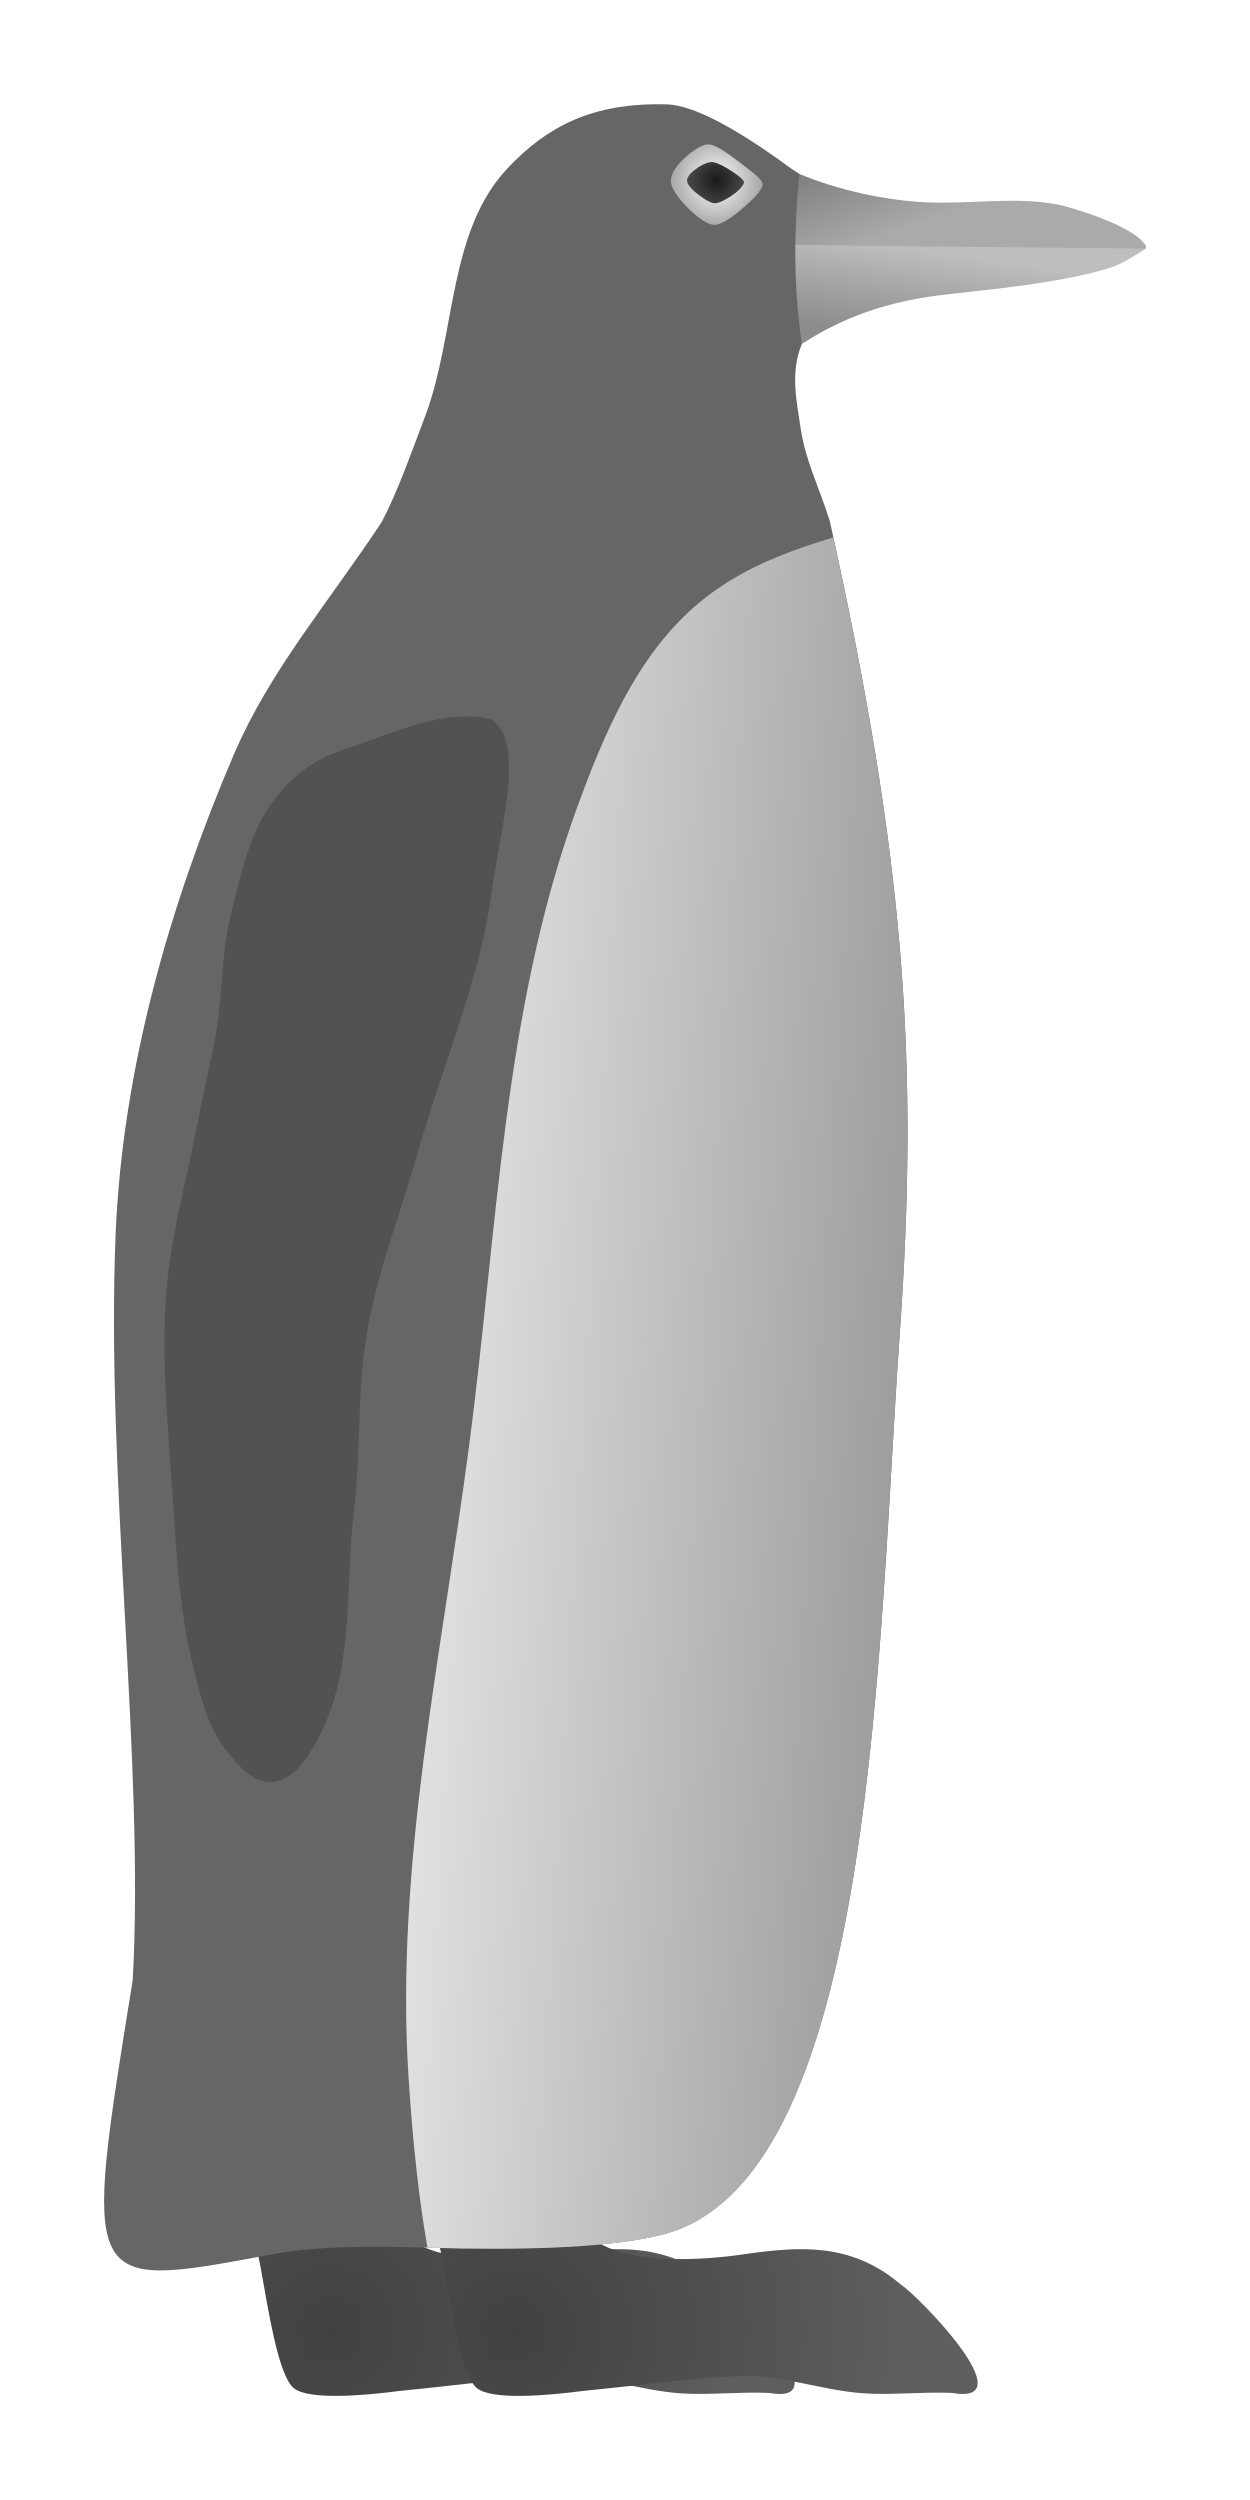
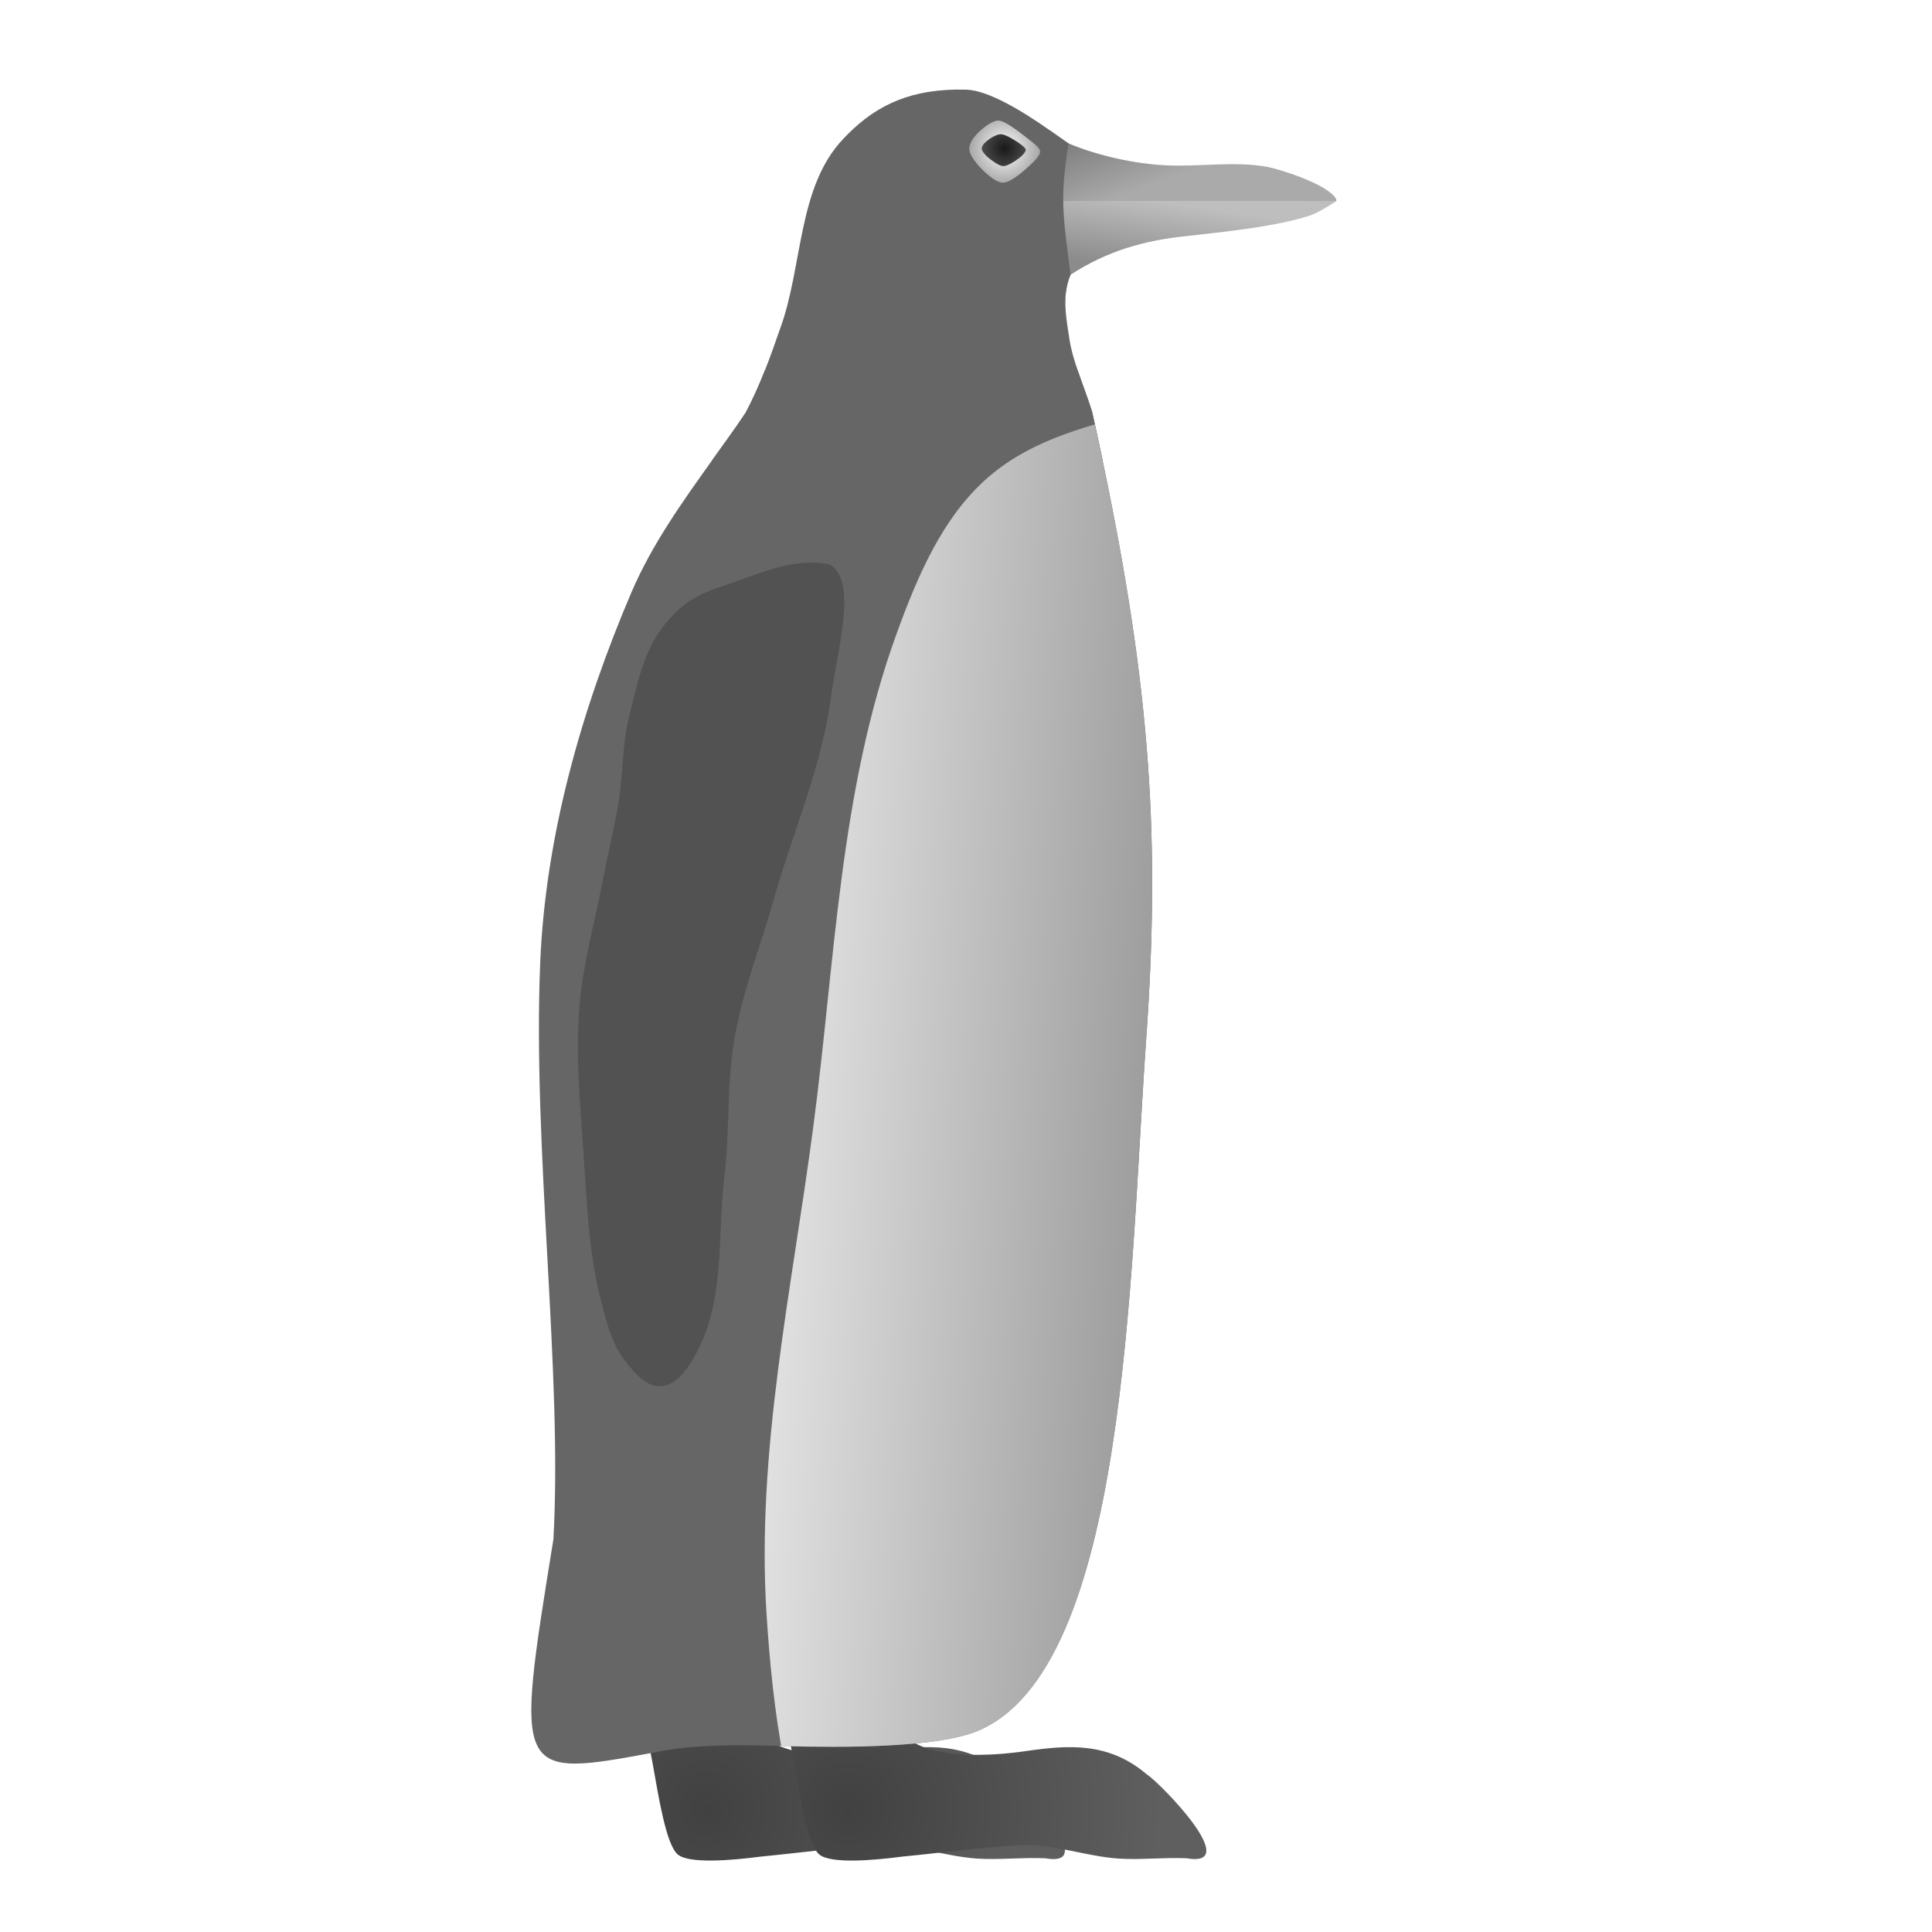
- <svg xmlns="http://www.w3.org/2000/svg" version="1.2" viewBox="0 0 600 1200" width="600" height="1200">
-   <defs>
+ <svg xmlns="http://www.w3.org/2000/svg" xmlns:xlink="http://www.w3.org/1999/xlink" version="1.2" viewBox="0 0 1200 1200" width="1200" height="1200" id="svg62">
+   <defs id="defs42">
+     <linearGradient id="linearGradient1082" x1="451.8" y1="164.6" x2="457.9" y2="122.3" gradientUnits="userSpaceOnUse" spreadMethod="pad">
+       <stop offset="0" stop-color="#8c8c8c" id="stop1078" />
+       <stop offset="1" stop-color="#bebebe" id="stop1080" />
+     </linearGradient>
    <radialGradient id="g1" cx="158.9" cy="1118.1" r="194.7" gradientUnits="userSpaceOnUse">
-       <stop offset="0" stop-color="#414141" />
-       <stop offset="1" stop-color="#5e5e5e" />
+       <stop offset="0" stop-color="#414141" id="stop4" />
+       <stop offset="1" stop-color="#5e5e5e" id="stop6" />
    </radialGradient>
-     <linearGradient id="g2" x1="451.8" y1="164.6" x2="457.9" y2="122.3" gradientUnits="userSpaceOnUse">
-       <stop offset="0" stop-color="#8c8c8c" />
-       <stop offset="1" stop-color="#bebebe" />
+     <linearGradient id="g2" x1="451.8" y1="164.6" x2="457.9" y2="122.3" gradientUnits="userSpaceOnUse" xlink:href="#linearGradient1082">
+       <stop offset="0" stop-color="#8c8c8c" id="stop9" />
+       <stop offset="1" stop-color="#bebebe" id="stop11" />
    </linearGradient>
    <linearGradient id="g3" x1="467.1" y1="45.9" x2="483.8" y2="91.7" gradientUnits="userSpaceOnUse">
-       <stop offset="0" stop-color="#787878" />
-       <stop offset="1" stop-color="#aaaaaa" />
+       <stop offset="0" stop-color="#787878" id="stop14" />
+       <stop offset="1" stop-color="#aaaaaa" id="stop16" />
    </linearGradient>
    <radialGradient id="g4" cx="246.8" cy="1118.1" r="194.6" gradientUnits="userSpaceOnUse">
-       <stop offset="0" stop-color="#414141" />
-       <stop offset="1" stop-color="#5f5f5f" />
+       <stop offset="0" stop-color="#414141" id="stop19" />
+       <stop offset="1" stop-color="#5f5f5f" id="stop21" />
    </radialGradient>
    <radialGradient id="g5" cx="343.9" cy="86.9" r="26.1" gradientUnits="userSpaceOnUse">
-       <stop offset="0" stop-color="#ffffff" />
-       <stop offset="1" stop-color="#969696" />
+       <stop offset="0" stop-color="#ffffff" id="stop24" />
+       <stop offset="1" stop-color="#969696" id="stop26" />
    </radialGradient>
    <radialGradient id="g6" cx="343.9" cy="86.5" r="14.1" gradientUnits="userSpaceOnUse">
-       <stop offset="0" stop-color="#19191a" />
-       <stop offset="1" stop-color="#4b4b4b" />
+       <stop offset="0" stop-color="#19191a" id="stop29" />
+       <stop offset="1" stop-color="#4b4b4b" id="stop31" />
    </radialGradient>
    <clipPath clipPathUnits="userSpaceOnUse" id="cp1">
-       <path d="m181.09 250.08c-25.66 38.95-51.93 71.01-68.81 111.11-30.71 72.92-53.51 151.35-56.88 230.24-4.69 116.1 13.78 254.56 8.02 358.16-24.02 148.51-26.24 149.16 64.37 133.04 23.31-4.85 51.36-4.5 79.93-3.66 35.03 1.01 94.73 1.11 119.86-9.51 92.7-39.14 93.93-283.24 104.28-428.44 9.37-131.64 2.39-228.74-33.62-390.94-42.17 3.69-163.56 2.6-217.15 0z" />
+       <path d="m 181.09,250.08 c -25.66,38.95 -51.93,71.01 -68.81,111.11 -30.71,72.92 -53.51,151.35 -56.88,230.24 -4.69,116.1 13.78,254.56 8.02,358.16 -24.02,148.51 -26.24,149.16 64.37,133.04 23.31,-4.85 51.36,-4.5 79.93,-3.66 35.03,1.01 94.73,1.11 119.86,-9.51 92.7,-39.14 93.93,-283.24 104.28,-428.44 9.37,-131.64 2.39,-228.74 -33.62,-390.94 -42.17,3.69 -163.56,2.6 -217.15,0 z" id="path34" />
    </clipPath>
    <linearGradient id="g7" x1="150" y1="268.5" x2="513" y2="290.4" gradientUnits="userSpaceOnUse">
-       <stop offset="0" stop-color="#fafafa" />
-       <stop offset="1" stop-color="#8c8c8c" />
+       <stop offset="0" stop-color="#fafafa" id="stop37" />
+       <stop offset="1" stop-color="#8c8c8c" id="stop39" />
    </linearGradient>
  </defs>
-   <style>
+   <style id="style44">
		.s0 { fill: #525252 } 
		.s1 { fill: url(#g1) } 
		.s2 { fill: url(#g2) } 
		.s3 { fill: url(#g3) } 
		.s4 { fill: url(#g4) } 
		.s5 { fill: #666666 } 
		.s6 { fill: url(#g5) } 
		.s7 { fill: url(#g6) } 
		.s8 { fill: url(#g7) } 
	</style>
-   <path id="Flipper_Back" class="s0" d="m216.3 710.4c2.1 28.8 2.8 57.8 10.3 85.9 3 11.5 5.9 23.8 13.9 33.5 4.7 5.7 10.8 13.5 18.7 13.2 8.9-0.3 14.9-9.1 19-15.9 17.7-30.2 13-67.3 17-101.1 3.2-26 1.2-52.6 5.9-78.4 4.6-26.4 14.7-51.7 22-77.6 10.8-38.5 27.7-75.9 32.2-115.5 5.2-31.3 13.2-61.6-0.9-70.8-20-4.7-41.7 5.9-61.5 12.6-15.4 4.9-23.3 11.3-30.8 20.6-12 14.6-15.5 33.5-20 51-4 16.1-3.4 32.8-6.2 49-2.4 15.1-6.1 30-8.9 44.9-4.5 23-10.9 45.6-12.8 68.9-2.1 26.4 0.2 53.2 2.1 79.7z" />
-   <path id="Foot_Back" class="s1" d="m125.3 1089.5c3.5 19.2 8.2 50.6 15.7 56.8 7.1 5.9 33.8 3.6 51.3 1.3 25.9-2.5 53.9-6.4 74.5-7.1 20.3-0.7 39.8 6.9 59.9 8.3 14.1 0.9 27.7-0.8 42.4-0.2 35.8 6.3-17.1-47.4-24.6-52.1-24.1-20.4-49.2-18.2-75.7-14.4-20.7 3-55.3 5-72.1-7.3-7.7-5.7-10.7-17.8-13.6-28.6-10.4-39.1 17.7-90.3 6.5-123.6-9.7-24.6-21.9-22.2-37.7-19.7-23.4 3.6-36.4 13.3-44.7 30.2-11.5 23.6 0 53.5 2.8 80 3 25.8 11.6 55.5 15.3 76.4z" />
-   <path id="Beak_Lower" class="s2" d="m320.1 114.6c37.3 29.7 37.2 30.1 64.8 50.5 23.2-15.2 46.7-21.4 71.5-24 26.5-2.9 56.2-6.1 76.6-12.6 5.8-1.9 12.2-6.1 17-9.2v-1.3c-69.9-1.2-163-3.4-229.9-3.4z" />
-   <path id="Beak_Upper" class="s3" d="m320.1 116.5c78.2 1.6 160.1 2.1 229.9 2.8 0 0 0-1.4-0.1-1.4-5.1-9.3-35.7-18.5-42.5-19.8-20.7-3.8-41.2 0-63.2-1-19.3-0.9-42.5-6-60.5-13.6-28.1 14.7-45.9 21.5-63.6 33z" />
-   <path id="Foot_Front" class="s4" d="m213.3 1089.5c3.4 19.2 8.1 50.6 15.6 56.8 7.1 5.9 33.9 3.6 51.3 1.3 26-2.5 53.9-6.4 74.5-7.1 20.3-0.7 39.8 6.9 59.9 8.3 14.1 0.9 27.7-0.8 42.3-0.2 35.9 6.3-17-47.4-24.6-52.1-24-20.4-49.1-18.2-75.6-14.4-20.5 3-55.3 5-72.1-7.3-7.7-5.7-10.7-17.8-13.6-28.6-10.3-39.1 17.8-90.3 6.6-123.6-9.8-24.6-22-22.2-37.8-19.7-23.4 3.6-36.4 13.3-44.6 30.2-11.5 23.6-0.3 53.5 2.8 80 3.1 25.8 11.5 55.5 15.3 76.4z" />
-   <path id="Head_Base" class="s5" d="m183.2 250.6c0 0 61.4 64 111 64.4 44.9-0.4 104.1-64.9 104.1-64.9-4.9-15.7-11.6-28.8-13.9-44-2-13.5-5.2-27.5 0.5-41-4.3-28.5-3.7-56.9-1.2-81.6-4.4-2.7-8.1-5.7-11.9-8.3-16-11.3-37.8-24.7-51.6-25.1-35.8-1-57.7 10.6-76.5 30.6-28.6 30.2-24.9 79.2-39.3 118.2-6.6 17.4-13.3 36.7-21.2 51.7z" />
-   <g id="Eye_Front">
-     <path id="Eye_Base" class="s6" d="m340.3 69.3c-3.8-0.3-10.3 4.9-13.5 8.3-3.1 3.3-4.8 6.5-4.8 9.3 0.1 2.7 2 6 5.6 10.2 3.6 4.1 10.7 10.7 15.1 10.8 4.3 0.2 11.8-6 16.1-10 4.4-3.9 7.6-7.6 7.2-9.7-0.3-2.2-4.5-5.3-9.3-9-4.7-3.6-12.5-9.7-16.4-9.9z" />
-     <path id="Eye_Cornea" class="s7" d="m341.8 77.8c-2.7-0.1-6.8 2.4-8.9 4.2-2.1 1.7-3.2 3.4-3.1 4.8 0 1.3 1.2 2.9 3.5 5.1 2.5 2.1 7.1 5.6 9.8 5.7 2.7 0 7.8-3.3 10.3-5.3 2.5-2 3.8-4 3.7-5-0.2-1-2.2-2.7-4.9-4.5-2.8-1.9-7.7-4.9-10.4-5z" />
+   <path id="Flipper_Back" class="s0" d="m 216.3,710.4 c 2.1,28.8 2.8,57.8 10.3,85.9 3,11.5 5.9,23.8 13.9,33.5 4.7,5.7 10.8,13.5 18.7,13.2 8.9,-0.3 14.9,-9.1 19,-15.9 17.7,-30.2 13,-67.3 17,-101.1 3.2,-26 1.2,-52.6 5.9,-78.4 4.6,-26.4 14.7,-51.7 22,-77.6 10.8,-38.5 27.7,-75.9 32.2,-115.5 5.2,-31.3 13.2,-61.6 -0.9,-70.8 -20,-4.7 -41.7,5.9 -61.5,12.6 -15.4,4.9 -23.3,11.3 -30.8,20.6 -12,14.6 -15.5,33.5 -20,51 -4,16.1 -3.4,32.8 -6.2,49 -2.4,15.1 -6.1,30 -8.9,44.9 -4.5,23 -10.9,45.6 -12.8,68.9 -2.1,26.4 0.2,53.2 2.1,79.7 z" transform="matrix(0.9999368,0,0,1.000004,280.0348,5.586516)" />
+   <path id="Foot_Back" class="s1" d="m 125.3,1089.5 c 3.5,19.2 8.2,50.6 15.7,56.8 7.1,5.9 33.8,3.6 51.3,1.3 25.9,-2.5 53.9,-6.4 74.5,-7.1 20.3,-0.7 39.8,6.9 59.9,8.3 14.1,0.9 27.7,-0.8 42.4,-0.2 35.8,6.3 -17.1,-47.4 -24.6,-52.1 -24.1,-20.4 -49.2,-18.2 -75.7,-14.4 -20.7,3 -55.3,5 -72.1,-7.3 -7.7,-5.7 -10.7,-17.8 -13.6,-28.6 -10.4,-39.1 17.7,-90.3 6.5,-123.6 -9.7,-24.6 -21.9,-22.2 -37.7,-19.7 -23.4,3.6 -36.4,13.3 -44.7,30.2 -11.5,23.6 0,53.5 2.8,80 3,25.8 11.6,55.5 15.3,76.4 z" style="fill:url(#g1)" transform="matrix(0.9999368,0,0,1.000004,280.0348,5.586516)" />
+   <path id="Beak_Lower" style="display:inline;fill:url(#g2)" class="s2" d="m 495.528,117.089 c -56.482,0.038 -103.256,2.331 -155.541,0.912 7.828,32.904 12.783,43.733 42.102,57.857 0.451,-3.605 1.31,-7.204 2.811,-10.758 23.2,-15.2 46.701,-21.4 71.501,-24 26.5,-2.9 56.201,-6.1 76.601,-12.6 5.8,-1.9 12.199,-6.101 16.999,-9.201 l -0.1,-1.299 c -18.713,-0.715 -36.743,-0.941 -54.373,-0.912 z" transform="matrix(0.9999368,0,0,1.000004,280.0348,5.586516)" />
+   <path id="Beak_Upper" style="fill:url(#g3)" class="s3" d="m 371.799,75.2 c -18.199,14.547 -28.8,32.748 -31.813,44.1 70.031,0.103 145.846,-0.384 210.013,0 0,0 3.8e-4,-1.299 -0.1,-1.299 -5.1,-9.3 -35.701,-18.6 -42.501,-19.9 -20.7,-3.8 -41.199,2e-6 -63.199,-1 -19.3,-0.9 -42.5,-6.001 -60.5,-13.601 -0.068,0.034 -11.848,-8.341 -11.901,-8.3 z" transform="matrix(0.9999368,0,0,1.000004,280.0348,5.586516)" />
+   <path id="Foot_Front" class="s4" d="m 213.3,1089.5 c 3.4,19.2 8.1,50.6 15.6,56.8 7.1,5.9 33.9,3.6 51.3,1.3 26,-2.5 53.9,-6.4 74.5,-7.1 20.3,-0.7 39.8,6.9 59.9,8.3 14.1,0.9 27.7,-0.8 42.3,-0.2 35.9,6.3 -17,-47.4 -24.6,-52.1 -24,-20.4 -49.1,-18.2 -75.6,-14.4 -20.5,3 -55.3,5 -72.1,-7.3 -7.7,-5.7 -10.7,-17.8 -13.6,-28.6 -10.3,-39.1 17.8,-90.3 6.6,-123.6 -9.8,-24.6 -22,-22.2 -37.8,-19.7 -23.4,3.6 -36.4,13.3 -44.6,30.2 -11.5,23.6 -0.3,53.5 2.8,80 3.1,25.8 11.5,55.5 15.3,76.4 z" style="fill:url(#g4)" transform="matrix(0.9999368,0,0,1.000004,280.0348,5.586516)" />
+   <path id="Head_Base" style="display:inline;fill:#666666" class="s5" d="m 313.647,50.06 c -31.973,0.524 -52.323,11.891 -69.948,30.641 -28.6,30.2 -24.899,79.199 -39.299,118.199 -3.032,8.742 -6.066,17.316 -9.307,25.514 -3.614,9.142 -7.486,17.836 -11.893,26.187 -6.958,10.532 -14.071,20.102 -21.089,29.937 0,0 92.492,65.169 130.287,65 37.796,-0.17 112.478,-65 112.478,-65 -1.631,-7.78 -3.333,-15.71 -5.11,-23.801 -0.483,-2.2 -0.971,-4.412 -1.465,-6.637 -2.639,-8.4 -6.076,-17.246 -8.948,-25.687 -2.169,-6.376 -4.016,-12.453 -4.953,-18.312 -1.474,-9.946 -3.574,-20.153 -2.311,-30.242 0.451,-3.605 1.31,-7.204 2.811,-10.758 -5.001,-39.16 -6.505,-48.203 -1.199,-81.599 -0.051,0.246 -8.101,-5.701 -11.901,-8.301 -16,-11.3 -37.799,-24.7 -51.599,-25.1 -2.237,-0.062 -4.422,-0.076 -6.553,-0.041 z" transform="matrix(0.9999368,0,0,1.000004,280.0351,5.58653)" />
+   <g id="Eye_Front" transform="matrix(0.9999368,0,0,1.000004,280.0348,5.586516)" style="display:inline">
+     <path id="Eye_Base" class="s6" d="m 340.3,69.3 c -3.8,-0.3 -10.3,4.9 -13.5,8.3 -3.1,3.3 -4.8,6.5 -4.8,9.3 0.1,2.7 2,6 5.6,10.2 3.6,4.1 10.7,10.7 15.1,10.8 4.3,0.2 11.8,-6 16.1,-10 4.4,-3.9 7.6,-7.6 7.2,-9.7 -0.3,-2.2 -4.5,-5.3 -9.3,-9 -4.7,-3.6 -12.5,-9.7 -16.4,-9.9 z" style="fill:url(#g5)" />
+     <path id="Eye_Cornea" class="s7" d="m 341.8,77.8 c -2.7,-0.1 -6.8,2.4 -8.9,4.2 -2.1,1.7 -3.2,3.4 -3.1,4.8 0,1.3 1.2,2.9 3.5,5.1 2.5,2.1 7.1,5.6 9.8,5.7 2.7,0 7.8,-3.3 10.3,-5.3 2.5,-2 3.8,-4 3.7,-5 -0.2,-1 -2.2,-2.7 -4.9,-4.5 -2.8,-1.9 -7.7,-4.9 -10.4,-5 z" style="fill:url(#g6)" />
  </g>
-   <path id="Torso" class="s5" d="m183.2 250.6c-25.7 38.9-53.5 71-70.9 111.4-31.1 72.8-53.5 151.4-56.8 230.3-4.8 116.1 14 254.6 8.2 358.2-24 148.5-24.4 148.6 64.1 132.1 23.3-4.8 51.4-4.5 79.9-3.7 35.1 1 94.6 1.2 119.7-9.5 92.7-39.1 94.2-283.2 104.4-428.4 9.4-131.7 2.5-228.8-33.5-390.9-42.3 3.7-161.6 3.1-215.1 0.5z" />
-   <g id="Clip-Path: Clip-Path:_Clipping-Groups" clip-path="url(#cp1)">
+   <path id="Torso_Base" style="display:inline;fill:#666666" class="s5" d="m 195.092,224.413 c -3.614,9.142 -7.485,17.836 -11.893,26.187 -6.958,10.532 -14.071,20.102 -21.089,29.937 -18.902,26.489 -37.121,52.001 -49.81,81.463 C 81.2,434.8 58.8,513.4 55.5,592.3 50.7,708.4 69.499,846.9 63.699,950.5 39.699,1098.999 39.299,1099.099 127.799,1082.599 c 23.3,-4.8 51.4,-4.499 79.9,-3.699 35.1,1 94.601,1.2 119.701,-9.5 92.7,-39.1 94.199,-283.201 104.399,-428.401 8.797,-123.246 3.319,-216.191 -26.924,-360.462 -1.631,-7.78 -3.333,-15.71 -5.11,-23.801 -0.483,-2.2 -0.971,-4.412 -1.465,-6.637 -2.639,-8.4 -6.076,-17.246 -8.948,-25.687 0,0 -64.407,9.994 -96.955,10 -32.548,0.006 -97.305,-10 -97.305,-10 z" transform="matrix(0.9999368,0,0,1.000004,280.0351,5.58653)" />
+   <g id="Clip-Path: Clip-Path:_Clipping-Groups" clip-path="url(#cp1)" transform="matrix(0.9999368,0,0,1.000004,280.0348,5.586516)">
    <g id="Clip-Path:_Clipping-Groups">
      <g id="Clipping-Groups">
        <g id="Torso-Clip">
-           <path id="Belly-Gradient" class="s8" d="m437.3 248c-39.7 10.3-75.5 18.5-103.7 43-28.4 24.7-44 62-56.8 97.2-35.5 97.7-38.1 204.2-51.8 307-13.2 100.3-35.4 201-28.9 301.9 3.7 58 12.4 129.4 38.8 169.9h361.5v-916.9c0 0-159-2.2-159.1-2.1z" />
+           <path id="Belly-Gradient" class="s8" d="m 437.3,248 c -39.7,10.3 -75.5,18.5 -103.7,43 -28.4,24.7 -44,62 -56.8,97.2 -35.5,97.7 -38.1,204.2 -51.8,307 -13.2,100.3 -35.4,201 -28.9,301.9 3.7,58 12.4,129.4 38.8,169.9 H 596.4 V 250.1 c 0,0 -159,-2.2 -159.1,-2.1 z" style="fill:url(#g7)" />
        </g>
      </g>
    </g>
  </g>
-   <path id="Flipper_Front" class="s0" d="m82.2 708.1c2.3 31.9 3.1 64.2 11.4 95.4 3.3 12.8 6.6 26.5 15.5 37.3 5.1 6.3 12 14.9 20.9 14.6 9.8-0.3 16.5-10.1 20.9-17.7 19.8-33.6 14.5-74.7 19-112.3 3.5-28.9 1.3-58.4 6.5-87.1 5.2-29.4 16.4-57.5 24.5-86.3 12.1-42.7 30.7-84.3 35.7-128.3 5.7-34.6 14.7-68.4-1-78.6-22.1-5.2-46.3 6.5-68.2 13.9-17.3 5.5-25.9 12.7-34.3 23-13.4 16.2-17.2 37.2-22.2 56.7-4.5 17.8-3.9 36.4-6.8 54.5-2.8 16.6-6.9 33.2-10.1 49.9-4.9 25.4-12.1 50.6-14.1 76.4-2.4 29.5 0.2 59.1 2.3 88.6z" />
+   <path id="Flipper_Front" class="s0" d="m 82.2,708.1 c 2.3,31.9 3.1,64.2 11.4,95.4 3.3,12.8 6.6,26.5 15.5,37.3 5.1,6.3 12,14.9 20.9,14.6 9.8,-0.3 16.5,-10.1 20.9,-17.7 19.8,-33.6 14.5,-74.7 19,-112.3 3.5,-28.9 1.3,-58.4 6.5,-87.1 5.2,-29.4 16.4,-57.5 24.5,-86.3 12.1,-42.7 30.7,-84.3 35.7,-128.3 5.7,-34.6 14.7,-68.4 -1,-78.6 -22.1,-5.2 -46.3,6.5 -68.2,13.9 -17.3,5.5 -25.9,12.7 -34.3,23 -13.4,16.2 -17.2,37.2 -22.2,56.7 -4.5,17.8 -3.9,36.4 -6.8,54.5 -2.8,16.6 -6.9,33.2 -10.1,49.9 -4.9,25.4 -12.1,50.6 -14.1,76.4 -2.4,29.5 0.2,59.1 2.3,88.6 z" transform="matrix(0.9999368,0,0,1.000004,280.0348,5.586516)" />
</svg>
